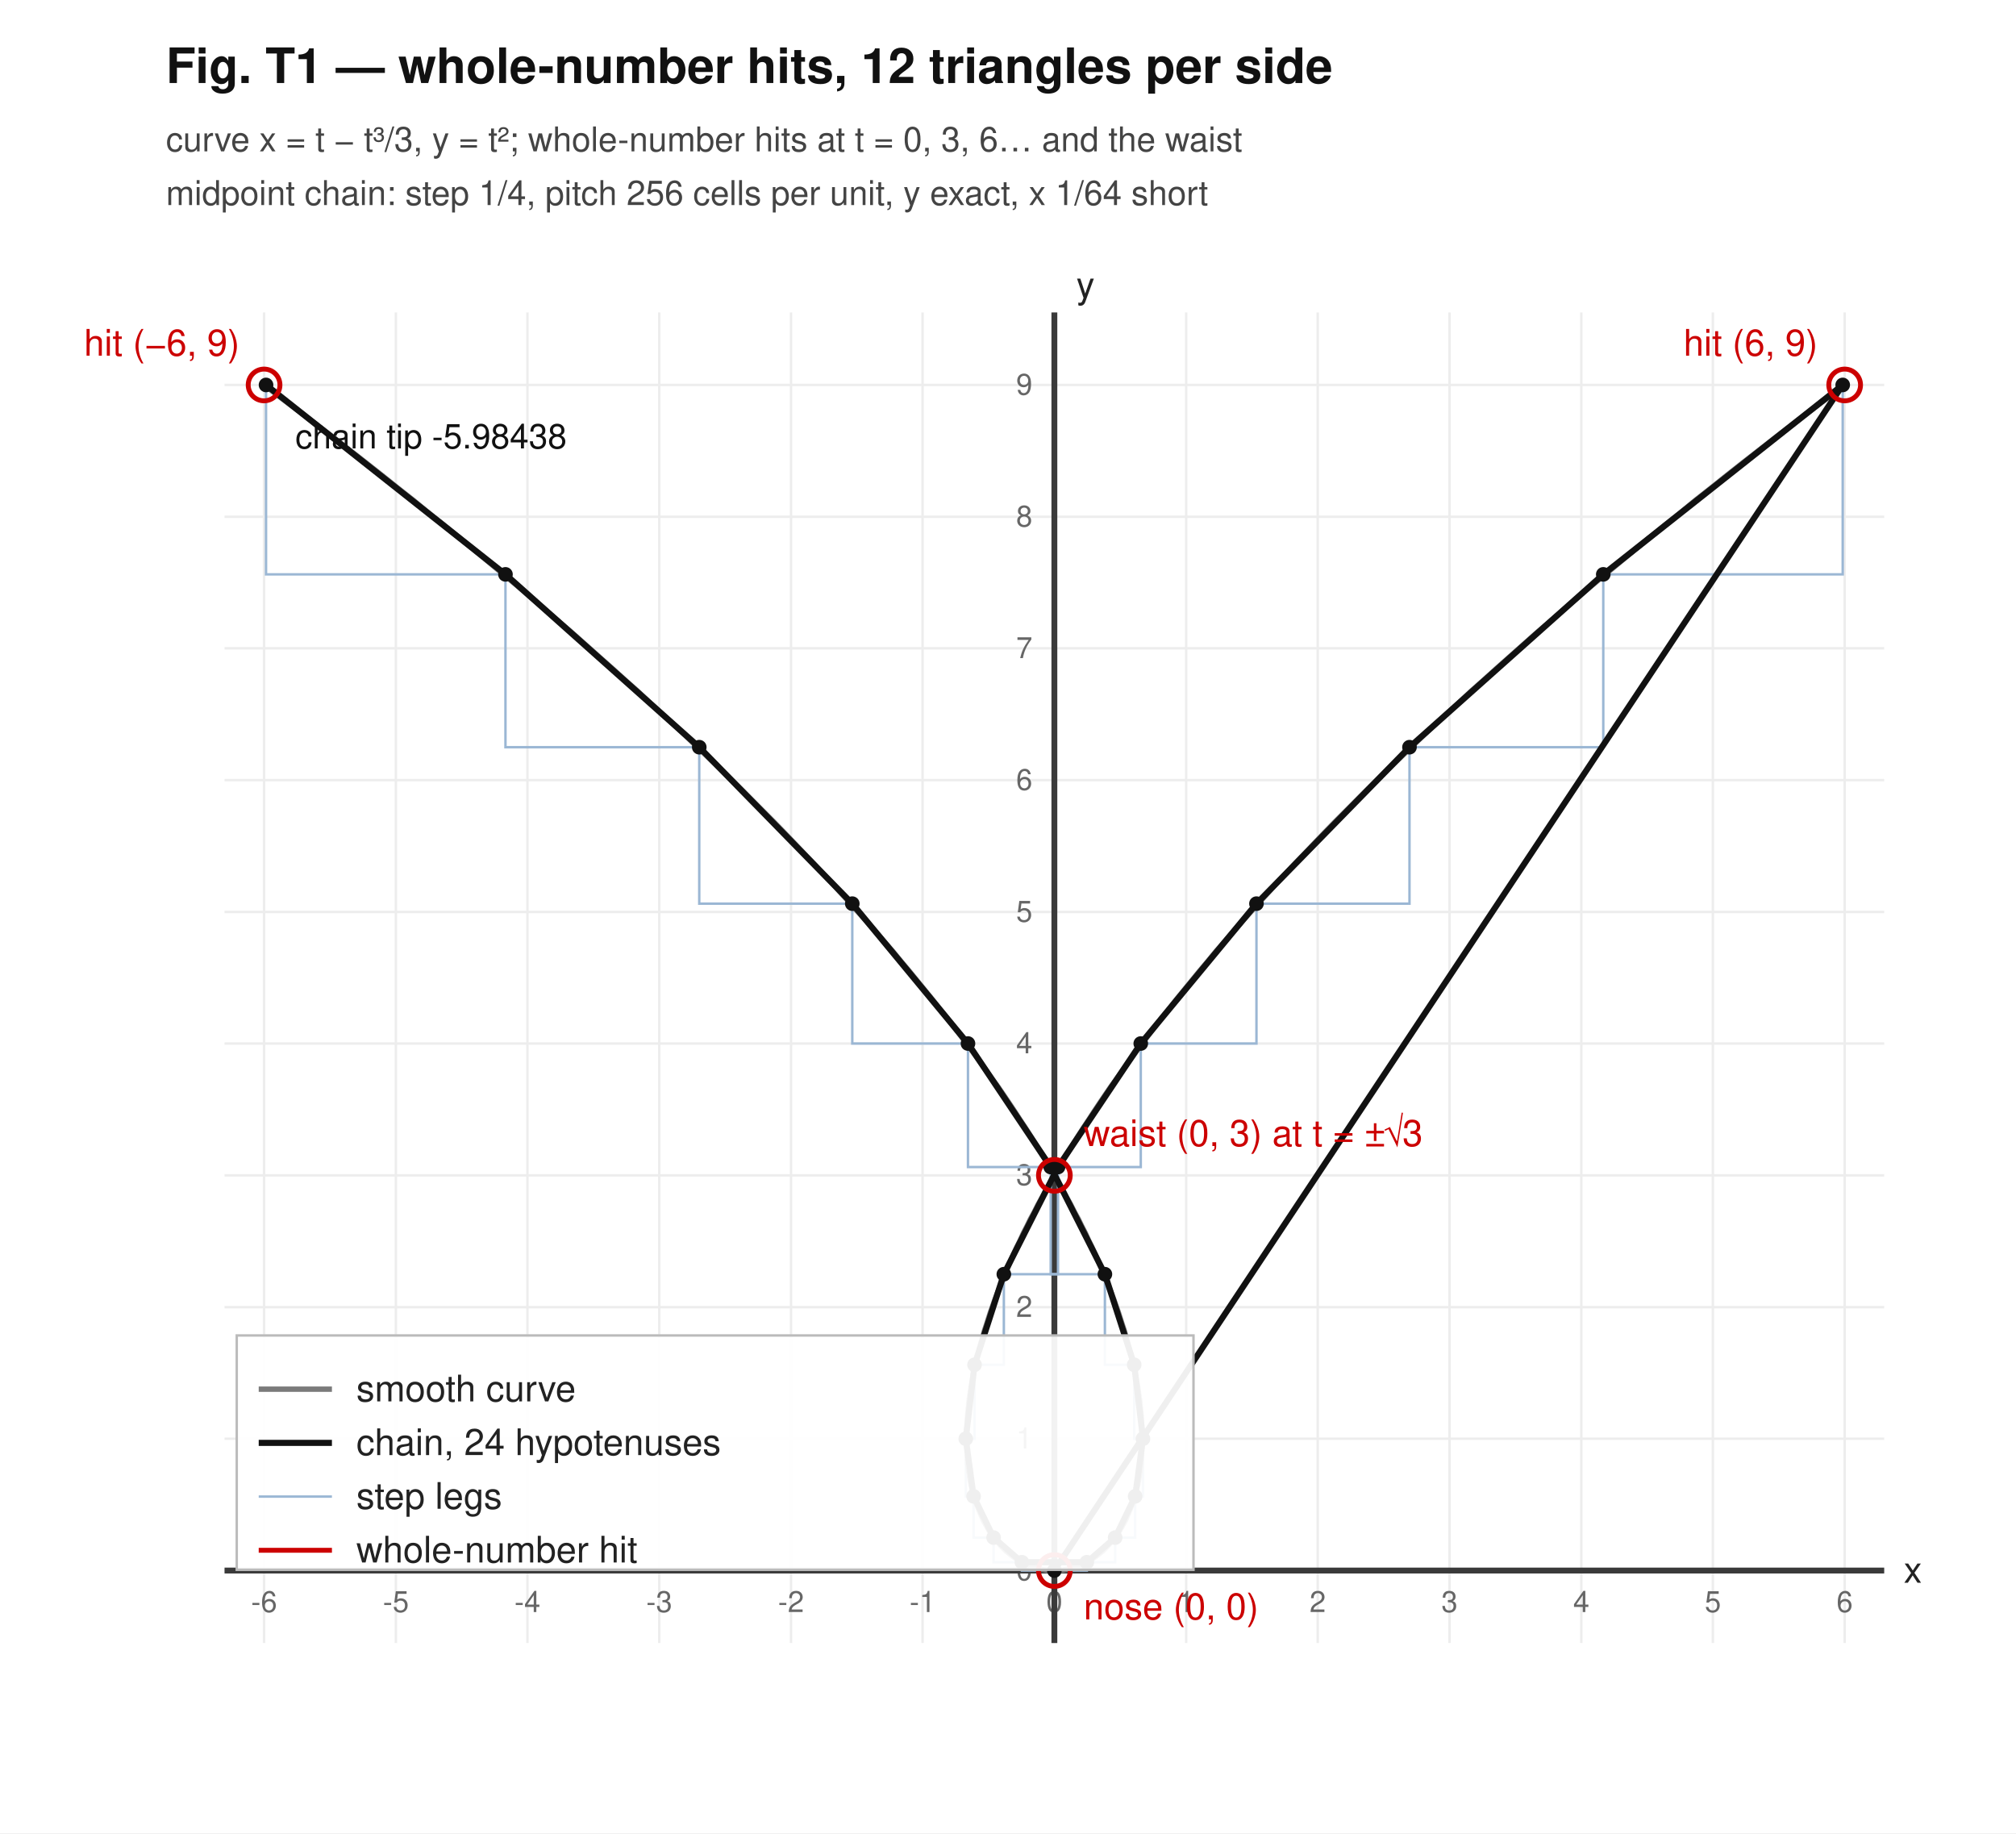
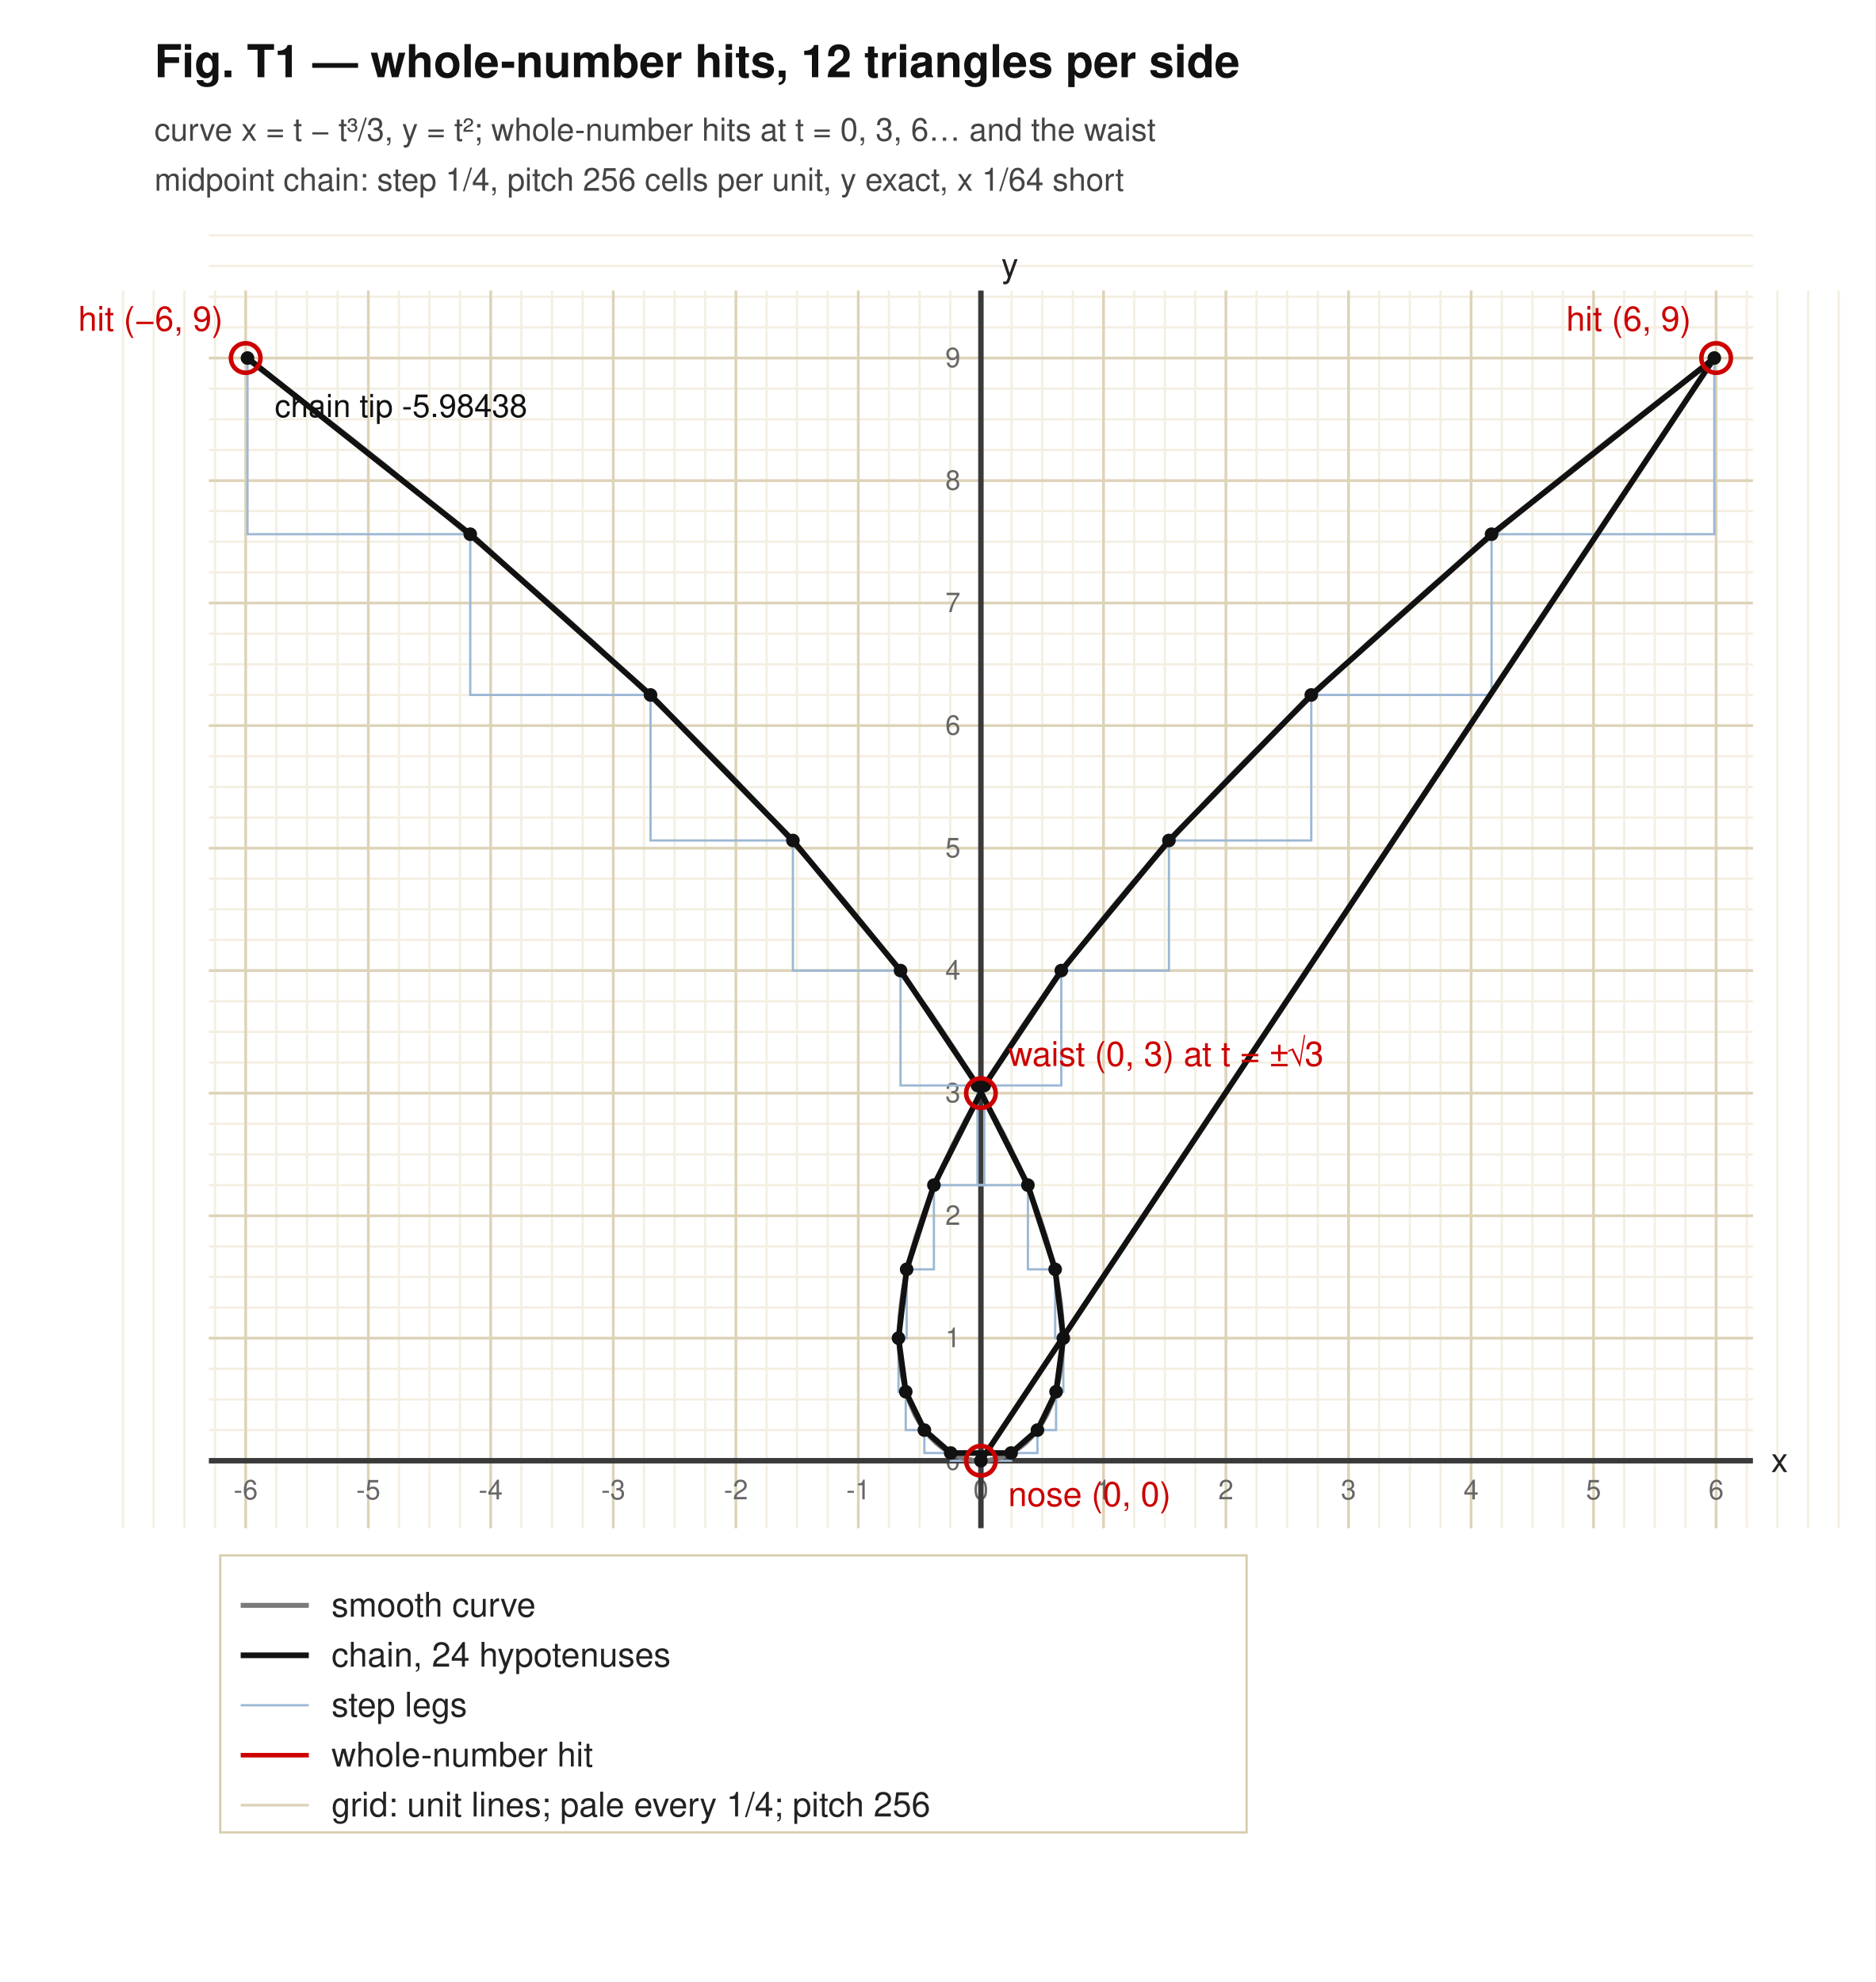
- <svg xmlns="http://www.w3.org/2000/svg" width="826" height="751" viewBox="0 0 826 751" font-family="Helvetica, Arial, sans-serif">
-   <rect width="826" height="751" fill="#fff" />
-   <line x1="108.2" y1="673.1" x2="108.2" y2="128.0" stroke="#ededed" stroke-width="1" />
+ <svg xmlns="http://www.w3.org/2000/svg" width="826" height="873" viewBox="0 0 826 873" font-family="Helvetica, Arial, sans-serif">
+   <rect width="826" height="873" fill="#fff" />
+   <line x1="54.2" y1="673.1" x2="54.2" y2="128.0" stroke="#f4efe2" stroke-width="1" />
+   <line x1="67.7" y1="673.1" x2="67.7" y2="128.0" stroke="#f4efe2" stroke-width="1" />
+   <line x1="81.2" y1="673.1" x2="81.2" y2="128.0" stroke="#f4efe2" stroke-width="1" />
+   <line x1="94.7" y1="673.1" x2="94.7" y2="128.0" stroke="#f4efe2" stroke-width="1" />
+   <line x1="108.2" y1="673.1" x2="108.2" y2="128.0" stroke="#f4efe2" stroke-width="1" />
+   <line x1="121.7" y1="673.1" x2="121.7" y2="128.0" stroke="#f4efe2" stroke-width="1" />
+   <line x1="135.2" y1="673.1" x2="135.2" y2="128.0" stroke="#f4efe2" stroke-width="1" />
+   <line x1="148.7" y1="673.1" x2="148.7" y2="128.0" stroke="#f4efe2" stroke-width="1" />
+   <line x1="162.2" y1="673.1" x2="162.2" y2="128.0" stroke="#f4efe2" stroke-width="1" />
+   <line x1="175.7" y1="673.1" x2="175.7" y2="128.0" stroke="#f4efe2" stroke-width="1" />
+   <line x1="189.1" y1="673.1" x2="189.1" y2="128.0" stroke="#f4efe2" stroke-width="1" />
+   <line x1="202.6" y1="673.1" x2="202.6" y2="128.0" stroke="#f4efe2" stroke-width="1" />
+   <line x1="216.1" y1="673.1" x2="216.1" y2="128.0" stroke="#f4efe2" stroke-width="1" />
+   <line x1="229.6" y1="673.1" x2="229.6" y2="128.0" stroke="#f4efe2" stroke-width="1" />
+   <line x1="243.1" y1="673.1" x2="243.1" y2="128.0" stroke="#f4efe2" stroke-width="1" />
+   <line x1="256.6" y1="673.1" x2="256.6" y2="128.0" stroke="#f4efe2" stroke-width="1" />
+   <line x1="270.1" y1="673.1" x2="270.1" y2="128.0" stroke="#f4efe2" stroke-width="1" />
+   <line x1="283.6" y1="673.1" x2="283.6" y2="128.0" stroke="#f4efe2" stroke-width="1" />
+   <line x1="297.1" y1="673.1" x2="297.1" y2="128.0" stroke="#f4efe2" stroke-width="1" />
+   <line x1="310.6" y1="673.1" x2="310.6" y2="128.0" stroke="#f4efe2" stroke-width="1" />
+   <line x1="324.1" y1="673.1" x2="324.1" y2="128.0" stroke="#f4efe2" stroke-width="1" />
+   <line x1="337.6" y1="673.1" x2="337.6" y2="128.0" stroke="#f4efe2" stroke-width="1" />
+   <line x1="351.0" y1="673.1" x2="351.0" y2="128.0" stroke="#f4efe2" stroke-width="1" />
+   <line x1="364.5" y1="673.1" x2="364.5" y2="128.0" stroke="#f4efe2" stroke-width="1" />
+   <line x1="378.0" y1="673.1" x2="378.0" y2="128.0" stroke="#f4efe2" stroke-width="1" />
+   <line x1="391.5" y1="673.1" x2="391.5" y2="128.0" stroke="#f4efe2" stroke-width="1" />
+   <line x1="405.0" y1="673.1" x2="405.0" y2="128.0" stroke="#f4efe2" stroke-width="1" />
+   <line x1="418.5" y1="673.1" x2="418.5" y2="128.0" stroke="#f4efe2" stroke-width="1" />
+   <line x1="432.0" y1="673.1" x2="432.0" y2="128.0" stroke="#f4efe2" stroke-width="1" />
+   <line x1="445.5" y1="673.1" x2="445.5" y2="128.0" stroke="#f4efe2" stroke-width="1" />
+   <line x1="459.0" y1="673.1" x2="459.0" y2="128.0" stroke="#f4efe2" stroke-width="1" />
+   <line x1="472.5" y1="673.1" x2="472.5" y2="128.0" stroke="#f4efe2" stroke-width="1" />
+   <line x1="486.0" y1="673.1" x2="486.0" y2="128.0" stroke="#f4efe2" stroke-width="1" />
+   <line x1="499.5" y1="673.1" x2="499.5" y2="128.0" stroke="#f4efe2" stroke-width="1" />
+   <line x1="513.0" y1="673.1" x2="513.0" y2="128.0" stroke="#f4efe2" stroke-width="1" />
+   <line x1="526.4" y1="673.1" x2="526.4" y2="128.0" stroke="#f4efe2" stroke-width="1" />
+   <line x1="539.9" y1="673.1" x2="539.9" y2="128.0" stroke="#f4efe2" stroke-width="1" />
+   <line x1="553.4" y1="673.1" x2="553.4" y2="128.0" stroke="#f4efe2" stroke-width="1" />
+   <line x1="566.9" y1="673.1" x2="566.9" y2="128.0" stroke="#f4efe2" stroke-width="1" />
+   <line x1="580.4" y1="673.1" x2="580.4" y2="128.0" stroke="#f4efe2" stroke-width="1" />
+   <line x1="593.9" y1="673.1" x2="593.9" y2="128.0" stroke="#f4efe2" stroke-width="1" />
+   <line x1="607.4" y1="673.1" x2="607.4" y2="128.0" stroke="#f4efe2" stroke-width="1" />
+   <line x1="620.9" y1="673.1" x2="620.9" y2="128.0" stroke="#f4efe2" stroke-width="1" />
+   <line x1="634.4" y1="673.1" x2="634.4" y2="128.0" stroke="#f4efe2" stroke-width="1" />
+   <line x1="647.9" y1="673.1" x2="647.9" y2="128.0" stroke="#f4efe2" stroke-width="1" />
+   <line x1="661.4" y1="673.1" x2="661.4" y2="128.0" stroke="#f4efe2" stroke-width="1" />
+   <line x1="674.9" y1="673.1" x2="674.9" y2="128.0" stroke="#f4efe2" stroke-width="1" />
+   <line x1="688.3" y1="673.1" x2="688.3" y2="128.0" stroke="#f4efe2" stroke-width="1" />
+   <line x1="701.8" y1="673.1" x2="701.8" y2="128.0" stroke="#f4efe2" stroke-width="1" />
+   <line x1="715.3" y1="673.1" x2="715.3" y2="128.0" stroke="#f4efe2" stroke-width="1" />
+   <line x1="728.8" y1="673.1" x2="728.8" y2="128.0" stroke="#f4efe2" stroke-width="1" />
+   <line x1="742.3" y1="673.1" x2="742.3" y2="128.0" stroke="#f4efe2" stroke-width="1" />
+   <line x1="755.8" y1="673.1" x2="755.8" y2="128.0" stroke="#f4efe2" stroke-width="1" />
+   <line x1="769.3" y1="673.1" x2="769.3" y2="128.0" stroke="#f4efe2" stroke-width="1" />
+   <line x1="782.8" y1="673.1" x2="782.8" y2="128.0" stroke="#f4efe2" stroke-width="1" />
+   <line x1="796.3" y1="673.1" x2="796.3" y2="128.0" stroke="#f4efe2" stroke-width="1" />
+   <line x1="809.8" y1="673.1" x2="809.8" y2="128.0" stroke="#f4efe2" stroke-width="1" />
+   <line x1="92.0" y1="643.4" x2="772.0" y2="643.4" stroke="#f4efe2" stroke-width="1" />
+   <line x1="92.0" y1="629.9" x2="772.0" y2="629.9" stroke="#f4efe2" stroke-width="1" />
+   <line x1="92.0" y1="616.4" x2="772.0" y2="616.4" stroke="#f4efe2" stroke-width="1" />
+   <line x1="92.0" y1="602.9" x2="772.0" y2="602.9" stroke="#f4efe2" stroke-width="1" />
+   <line x1="92.0" y1="589.4" x2="772.0" y2="589.4" stroke="#f4efe2" stroke-width="1" />
+   <line x1="92.0" y1="575.9" x2="772.0" y2="575.9" stroke="#f4efe2" stroke-width="1" />
+   <line x1="92.0" y1="562.4" x2="772.0" y2="562.4" stroke="#f4efe2" stroke-width="1" />
+   <line x1="92.0" y1="549.0" x2="772.0" y2="549.0" stroke="#f4efe2" stroke-width="1" />
+   <line x1="92.0" y1="535.5" x2="772.0" y2="535.5" stroke="#f4efe2" stroke-width="1" />
+   <line x1="92.0" y1="522.0" x2="772.0" y2="522.0" stroke="#f4efe2" stroke-width="1" />
+   <line x1="92.0" y1="508.5" x2="772.0" y2="508.5" stroke="#f4efe2" stroke-width="1" />
+   <line x1="92.0" y1="495.0" x2="772.0" y2="495.0" stroke="#f4efe2" stroke-width="1" />
+   <line x1="92.0" y1="481.5" x2="772.0" y2="481.5" stroke="#f4efe2" stroke-width="1" />
+   <line x1="92.0" y1="468.0" x2="772.0" y2="468.0" stroke="#f4efe2" stroke-width="1" />
+   <line x1="92.0" y1="454.5" x2="772.0" y2="454.5" stroke="#f4efe2" stroke-width="1" />
+   <line x1="92.0" y1="441.0" x2="772.0" y2="441.0" stroke="#f4efe2" stroke-width="1" />
+   <line x1="92.0" y1="427.5" x2="772.0" y2="427.5" stroke="#f4efe2" stroke-width="1" />
+   <line x1="92.0" y1="414.0" x2="772.0" y2="414.0" stroke="#f4efe2" stroke-width="1" />
+   <line x1="92.0" y1="400.5" x2="772.0" y2="400.5" stroke="#f4efe2" stroke-width="1" />
+   <line x1="92.0" y1="387.0" x2="772.0" y2="387.0" stroke="#f4efe2" stroke-width="1" />
+   <line x1="92.0" y1="373.6" x2="772.0" y2="373.6" stroke="#f4efe2" stroke-width="1" />
+   <line x1="92.0" y1="360.1" x2="772.0" y2="360.1" stroke="#f4efe2" stroke-width="1" />
+   <line x1="92.0" y1="346.6" x2="772.0" y2="346.6" stroke="#f4efe2" stroke-width="1" />
+   <line x1="92.0" y1="333.1" x2="772.0" y2="333.1" stroke="#f4efe2" stroke-width="1" />
+   <line x1="92.0" y1="319.6" x2="772.0" y2="319.6" stroke="#f4efe2" stroke-width="1" />
+   <line x1="92.0" y1="306.1" x2="772.0" y2="306.1" stroke="#f4efe2" stroke-width="1" />
+   <line x1="92.0" y1="292.6" x2="772.0" y2="292.6" stroke="#f4efe2" stroke-width="1" />
+   <line x1="92.0" y1="279.1" x2="772.0" y2="279.1" stroke="#f4efe2" stroke-width="1" />
+   <line x1="92.0" y1="265.6" x2="772.0" y2="265.6" stroke="#f4efe2" stroke-width="1" />
+   <line x1="92.0" y1="252.1" x2="772.0" y2="252.1" stroke="#f4efe2" stroke-width="1" />
+   <line x1="92.0" y1="238.6" x2="772.0" y2="238.6" stroke="#f4efe2" stroke-width="1" />
+   <line x1="92.0" y1="225.1" x2="772.0" y2="225.1" stroke="#f4efe2" stroke-width="1" />
+   <line x1="92.0" y1="211.7" x2="772.0" y2="211.7" stroke="#f4efe2" stroke-width="1" />
+   <line x1="92.0" y1="198.2" x2="772.0" y2="198.2" stroke="#f4efe2" stroke-width="1" />
+   <line x1="92.0" y1="184.7" x2="772.0" y2="184.7" stroke="#f4efe2" stroke-width="1" />
+   <line x1="92.0" y1="171.2" x2="772.0" y2="171.2" stroke="#f4efe2" stroke-width="1" />
+   <line x1="92.0" y1="157.7" x2="772.0" y2="157.7" stroke="#f4efe2" stroke-width="1" />
+   <line x1="92.0" y1="144.2" x2="772.0" y2="144.2" stroke="#f4efe2" stroke-width="1" />
+   <line x1="92.0" y1="130.7" x2="772.0" y2="130.7" stroke="#f4efe2" stroke-width="1" />
+   <line x1="92.0" y1="117.2" x2="772.0" y2="117.2" stroke="#f4efe2" stroke-width="1" />
+   <line x1="92.0" y1="103.7" x2="772.0" y2="103.7" stroke="#f4efe2" stroke-width="1" />
+   <line x1="108.2" y1="673.1" x2="108.2" y2="128.0" stroke="#ddd3b8" stroke-width="1.2" />
  <text x="108.2" y="660.4" font-size="12" text-anchor="middle" fill="#666">-6</text>
-   <line x1="162.2" y1="673.1" x2="162.2" y2="128.0" stroke="#ededed" stroke-width="1" />
+   <line x1="162.2" y1="673.1" x2="162.2" y2="128.0" stroke="#ddd3b8" stroke-width="1.2" />
  <text x="162.2" y="660.4" font-size="12" text-anchor="middle" fill="#666">-5</text>
-   <line x1="216.1" y1="673.1" x2="216.1" y2="128.0" stroke="#ededed" stroke-width="1" />
+   <line x1="216.1" y1="673.1" x2="216.1" y2="128.0" stroke="#ddd3b8" stroke-width="1.2" />
  <text x="216.1" y="660.4" font-size="12" text-anchor="middle" fill="#666">-4</text>
-   <line x1="270.1" y1="673.1" x2="270.1" y2="128.0" stroke="#ededed" stroke-width="1" />
+   <line x1="270.1" y1="673.1" x2="270.1" y2="128.0" stroke="#ddd3b8" stroke-width="1.2" />
  <text x="270.1" y="660.4" font-size="12" text-anchor="middle" fill="#666">-3</text>
-   <line x1="324.1" y1="673.1" x2="324.1" y2="128.0" stroke="#ededed" stroke-width="1" />
+   <line x1="324.1" y1="673.1" x2="324.1" y2="128.0" stroke="#ddd3b8" stroke-width="1.2" />
  <text x="324.1" y="660.4" font-size="12" text-anchor="middle" fill="#666">-2</text>
-   <line x1="378.0" y1="673.1" x2="378.0" y2="128.0" stroke="#ededed" stroke-width="1" />
+   <line x1="378.0" y1="673.1" x2="378.0" y2="128.0" stroke="#ddd3b8" stroke-width="1.2" />
  <text x="378.0" y="660.4" font-size="12" text-anchor="middle" fill="#666">-1</text>
-   <line x1="432.0" y1="673.1" x2="432.0" y2="128.0" stroke="#ededed" stroke-width="1" />
+   <line x1="432.0" y1="673.1" x2="432.0" y2="128.0" stroke="#ddd3b8" stroke-width="1.2" />
  <text x="432.0" y="660.4" font-size="12" text-anchor="middle" fill="#666">0</text>
-   <line x1="486.0" y1="673.1" x2="486.0" y2="128.0" stroke="#ededed" stroke-width="1" />
+   <line x1="486.0" y1="673.1" x2="486.0" y2="128.0" stroke="#ddd3b8" stroke-width="1.2" />
  <text x="486.0" y="660.4" font-size="12" text-anchor="middle" fill="#666">1</text>
-   <line x1="539.9" y1="673.1" x2="539.9" y2="128.0" stroke="#ededed" stroke-width="1" />
+   <line x1="539.9" y1="673.1" x2="539.9" y2="128.0" stroke="#ddd3b8" stroke-width="1.2" />
  <text x="539.9" y="660.4" font-size="12" text-anchor="middle" fill="#666">2</text>
-   <line x1="593.9" y1="673.1" x2="593.9" y2="128.0" stroke="#ededed" stroke-width="1" />
+   <line x1="593.9" y1="673.1" x2="593.9" y2="128.0" stroke="#ddd3b8" stroke-width="1.2" />
  <text x="593.9" y="660.4" font-size="12" text-anchor="middle" fill="#666">3</text>
-   <line x1="647.9" y1="673.1" x2="647.9" y2="128.0" stroke="#ededed" stroke-width="1" />
+   <line x1="647.9" y1="673.1" x2="647.9" y2="128.0" stroke="#ddd3b8" stroke-width="1.2" />
  <text x="647.9" y="660.4" font-size="12" text-anchor="middle" fill="#666">4</text>
-   <line x1="701.8" y1="673.1" x2="701.8" y2="128.0" stroke="#ededed" stroke-width="1" />
+   <line x1="701.8" y1="673.1" x2="701.8" y2="128.0" stroke="#ddd3b8" stroke-width="1.2" />
  <text x="701.8" y="660.4" font-size="12" text-anchor="middle" fill="#666">5</text>
-   <line x1="755.8" y1="673.1" x2="755.8" y2="128.0" stroke="#ededed" stroke-width="1" />
+   <line x1="755.8" y1="673.1" x2="755.8" y2="128.0" stroke="#ddd3b8" stroke-width="1.2" />
  <text x="755.8" y="660.4" font-size="12" text-anchor="middle" fill="#666">6</text>
-   <line x1="92.0" y1="643.4" x2="772.0" y2="643.4" stroke="#ededed" stroke-width="1" />
+   <line x1="92.0" y1="643.4" x2="772.0" y2="643.4" stroke="#ddd3b8" stroke-width="1.2" />
  <text x="423.0" y="647.4" font-size="12" text-anchor="end" fill="#666">0</text>
-   <line x1="92.0" y1="589.4" x2="772.0" y2="589.4" stroke="#ededed" stroke-width="1" />
+   <line x1="92.0" y1="589.4" x2="772.0" y2="589.4" stroke="#ddd3b8" stroke-width="1.2" />
  <text x="423.0" y="593.4" font-size="12" text-anchor="end" fill="#666">1</text>
-   <line x1="92.0" y1="535.5" x2="772.0" y2="535.5" stroke="#ededed" stroke-width="1" />
+   <line x1="92.0" y1="535.5" x2="772.0" y2="535.5" stroke="#ddd3b8" stroke-width="1.2" />
  <text x="423.0" y="539.5" font-size="12" text-anchor="end" fill="#666">2</text>
-   <line x1="92.0" y1="481.5" x2="772.0" y2="481.5" stroke="#ededed" stroke-width="1" />
+   <line x1="92.0" y1="481.5" x2="772.0" y2="481.5" stroke="#ddd3b8" stroke-width="1.2" />
  <text x="423.0" y="485.5" font-size="12" text-anchor="end" fill="#666">3</text>
-   <line x1="92.0" y1="427.5" x2="772.0" y2="427.5" stroke="#ededed" stroke-width="1" />
+   <line x1="92.0" y1="427.5" x2="772.0" y2="427.5" stroke="#ddd3b8" stroke-width="1.2" />
  <text x="423.0" y="431.5" font-size="12" text-anchor="end" fill="#666">4</text>
-   <line x1="92.0" y1="373.6" x2="772.0" y2="373.6" stroke="#ededed" stroke-width="1" />
+   <line x1="92.0" y1="373.6" x2="772.0" y2="373.6" stroke="#ddd3b8" stroke-width="1.2" />
  <text x="423.0" y="377.6" font-size="12" text-anchor="end" fill="#666">5</text>
-   <line x1="92.0" y1="319.6" x2="772.0" y2="319.6" stroke="#ededed" stroke-width="1" />
+   <line x1="92.0" y1="319.6" x2="772.0" y2="319.6" stroke="#ddd3b8" stroke-width="1.2" />
  <text x="423.0" y="323.6" font-size="12" text-anchor="end" fill="#666">6</text>
-   <line x1="92.0" y1="265.6" x2="772.0" y2="265.6" stroke="#ededed" stroke-width="1" />
+   <line x1="92.0" y1="265.6" x2="772.0" y2="265.6" stroke="#ddd3b8" stroke-width="1.2" />
  <text x="423.0" y="269.6" font-size="12" text-anchor="end" fill="#666">7</text>
-   <line x1="92.0" y1="211.7" x2="772.0" y2="211.7" stroke="#ededed" stroke-width="1" />
+   <line x1="92.0" y1="211.7" x2="772.0" y2="211.7" stroke="#ddd3b8" stroke-width="1.2" />
  <text x="423.0" y="215.7" font-size="12" text-anchor="end" fill="#666">8</text>
-   <line x1="92.0" y1="157.7" x2="772.0" y2="157.7" stroke="#ededed" stroke-width="1" />
+   <line x1="92.0" y1="157.7" x2="772.0" y2="157.7" stroke="#ddd3b8" stroke-width="1.2" />
  <text x="423.0" y="161.7" font-size="12" text-anchor="end" fill="#666">9</text>
  <line x1="92.0" y1="643.4" x2="772.0" y2="643.4" stroke="#3a3a3a" stroke-width="2.4" />
  <line x1="432.0" y1="673.1" x2="432.0" y2="128.0" stroke="#3a3a3a" stroke-width="2.4" />
  <text x="780.0" y="648.4" font-size="15" fill="#222">x</text>
  <text x="441.0" y="122.0" font-size="15" fill="#222">y</text>
  <polyline points="656.9,235.3 755.0,235.3 755.0,157.7" fill="none" stroke="#9bb7d4" stroke-width="1" />
  <polyline points="577.5,306.1 656.9,306.1 656.9,235.3" fill="none" stroke="#9bb7d4" stroke-width="1" />
  <polyline points="514.8,370.2 577.5,370.2 577.5,306.1" fill="none" stroke="#9bb7d4" stroke-width="1" />
  <polyline points="467.4,427.5 514.8,427.5 514.8,370.2" fill="none" stroke="#9bb7d4" stroke-width="1" />
  <polyline points="433.5,478.1 467.4,478.1 467.4,427.5" fill="none" stroke="#9bb7d4" stroke-width="1" />
  <polyline points="411.3,522.0 433.5,522.0 433.5,478.1" fill="none" stroke="#9bb7d4" stroke-width="1" />
  <polyline points="399.3,559.1 411.3,559.1 411.3,522.0" fill="none" stroke="#9bb7d4" stroke-width="1" />
  <polyline points="395.7,589.4 399.3,589.4 399.3,559.1" fill="none" stroke="#9bb7d4" stroke-width="1" />
  <polyline points="398.9,613.0 395.7,613.0 395.7,589.4" fill="none" stroke="#9bb7d4" stroke-width="1" />
  <polyline points="407.1,629.9 398.9,629.9 398.9,613.0" fill="none" stroke="#9bb7d4" stroke-width="1" />
  <polyline points="418.7,640.0 407.1,640.0 407.1,629.9" fill="none" stroke="#9bb7d4" stroke-width="1" />
  <polyline points="432.0,643.4 418.7,643.4 418.7,640.0" fill="none" stroke="#9bb7d4" stroke-width="1" />
  <polyline points="432.0,643.4 445.3,643.4 445.3,640.0" fill="none" stroke="#9bb7d4" stroke-width="1" />
  <polyline points="445.3,640.0 456.9,640.0 456.9,629.9" fill="none" stroke="#9bb7d4" stroke-width="1" />
  <polyline points="456.9,629.9 465.1,629.9 465.1,613.0" fill="none" stroke="#9bb7d4" stroke-width="1" />
  <polyline points="465.1,613.0 468.3,613.0 468.3,589.4" fill="none" stroke="#9bb7d4" stroke-width="1" />
  <polyline points="468.3,589.4 464.7,589.4 464.7,559.1" fill="none" stroke="#9bb7d4" stroke-width="1" />
  <polyline points="464.7,559.1 452.7,559.1 452.7,522.0" fill="none" stroke="#9bb7d4" stroke-width="1" />
  <polyline points="452.7,522.0 430.5,522.0 430.5,478.1" fill="none" stroke="#9bb7d4" stroke-width="1" />
  <polyline points="430.5,478.1 396.6,478.1 396.6,427.5" fill="none" stroke="#9bb7d4" stroke-width="1" />
  <polyline points="396.6,427.5 349.2,427.5 349.2,370.2" fill="none" stroke="#9bb7d4" stroke-width="1" />
  <polyline points="349.2,370.2 286.5,370.2 286.5,306.1" fill="none" stroke="#9bb7d4" stroke-width="1" />
  <polyline points="286.5,306.1 207.1,306.1 207.1,235.3" fill="none" stroke="#9bb7d4" stroke-width="1" />
  <polyline points="207.1,235.3 109.0,235.3 109.0,157.7" fill="none" stroke="#9bb7d4" stroke-width="1" />
  <polyline points="755.8,157.7 748.7,163.1 741.6,168.4 734.6,173.7 727.7,179.0 720.9,184.3 714.2,189.5 707.6,194.7 701.1,199.9 694.6,205.0 688.3,210.2 682.0,215.2 675.8,220.3 669.7,225.3 663.7,230.3 657.7,235.3 651.8,240.2 646.1,245.1 640.4,250.0 634.8,254.8 629.2,259.6 623.8,264.4 618.4,269.2 613.1,273.9 607.9,278.6 602.7,283.2 597.7,287.9 592.7,292.5 587.8,297.0 582.9,301.6 578.2,306.1 573.5,310.6 568.9,315.0 564.3,319.5 559.9,323.8 555.5,328.2 551.2,332.5 546.9,336.8 542.7,341.1 538.6,345.4 534.6,349.6 530.6,353.8 526.8,357.9 522.9,362.0 519.2,366.1 515.5,370.2 511.9,374.2 508.3,378.2 504.8,382.2 501.4,386.1 498.0,390.0 494.8,393.9 491.5,397.8 488.4,401.6 485.3,405.4 482.2,409.2 479.3,412.9 476.3,416.6 473.5,420.3 470.7,423.9 468.0,427.5 465.3,431.1 462.7,434.7 460.2,438.2 457.7,441.7 455.2,445.1 452.8,448.6 450.5,452.0 448.3,455.3 446.1,458.7 443.9,462.0 441.8,465.3 439.8,468.5 437.8,471.8 435.8,475.0 434.0,478.1 432.1,481.3 430.4,484.4 428.6,487.4 427.0,490.5 425.3,493.5 423.8,496.5 422.2,499.4 420.8,502.3 419.3,505.2 418.0,508.1 416.6,510.9 415.3,513.7 414.1,516.5 412.9,519.3 411.8,522.0 410.7,524.7 409.6,527.3 408.6,529.9 407.6,532.5 406.7,535.1 405.8,537.6 405.0,540.1 404.2,542.6 403.4,545.0 402.7,547.5 402.0,549.8 401.4,552.2 400.8,554.5 400.2,556.8 399.7,559.1 399.2,561.3 398.7,563.5 398.3,565.7 397.9,567.8 397.6,569.9 397.3,572.0 397.0,574.1 396.8,576.1 396.6,578.1 396.4,580.1 396.3,582.0 396.2,583.9 396.1,585.8 396.0,587.6 396.0,589.4 396.0,591.2 396.1,593.0 396.2,594.7 396.3,596.4 396.4,598.0 396.5,599.7 396.7,601.3 396.9,602.9 397.2,604.4 397.4,605.9 397.7,607.4 398.0,608.9 398.4,610.3 398.7,611.7 399.1,613.0 399.5,614.4 399.9,615.7 400.4,617.0 400.9,618.2 401.4,619.4 401.9,620.6 402.4,621.7 402.9,622.9 403.5,624.0 404.1,625.0 404.7,626.1 405.3,627.1 405.9,628.0 406.6,629.0 407.3,629.9 407.9,630.8 408.6,631.6 409.4,632.5 410.1,633.3 410.8,634.0 411.6,634.8 412.3,635.5 413.1,636.1 413.9,636.8 414.7,637.4 415.5,638.0 416.3,638.5 417.1,639.1 417.9,639.6 418.8,640.0 419.6,640.5 420.5,640.9 421.4,641.2 422.2,641.6 423.1,641.9 424.0,642.2 424.8,642.4 425.7,642.7 426.6,642.9 427.5,643.0 428.4,643.2 429.3,643.3 430.2,643.3 431.1,643.4 432.0,643.4 432.9,643.4 433.8,643.3 434.7,643.3 435.6,643.2 436.5,643.0 437.4,642.9 438.3,642.7 439.2,642.4 440.0,642.2 440.9,641.9 441.8,641.6 442.6,641.2 443.5,640.9 444.4,640.5 445.2,640.0 446.1,639.6 446.9,639.1 447.7,638.5 448.5,638.0 449.3,637.4 450.1,636.8 450.9,636.1 451.7,635.5 452.4,634.8 453.2,634.0 453.9,633.3 454.6,632.5 455.4,631.6 456.1,630.8 456.7,629.9 457.4,629.0 458.1,628.0 458.7,627.1 459.3,626.1 459.9,625.0 460.5,624.0 461.1,622.9 461.6,621.7 462.1,620.6 462.6,619.4 463.1,618.2 463.6,617.0 464.1,615.7 464.5,614.4 464.9,613.0 465.3,611.7 465.6,610.3 466.0,608.9 466.3,607.4 466.6,605.9 466.8,604.4 467.1,602.9 467.3,601.3 467.5,599.7 467.6,598.0 467.7,596.4 467.8,594.7 467.9,593.0 468.0,591.2 468.0,589.4 468.0,587.6 467.9,585.8 467.8,583.9 467.7,582.0 467.6,580.1 467.4,578.1 467.2,576.1 467.0,574.1 466.7,572.0 466.4,569.9 466.1,567.8 465.7,565.7 465.3,563.5 464.8,561.3 464.3,559.1 463.8,556.8 463.2,554.5 462.6,552.2 462.0,549.8 461.3,547.5 460.6,545.0 459.8,542.6 459.0,540.1 458.2,537.6 457.3,535.1 456.4,532.5 455.4,529.9 454.4,527.3 453.3,524.7 452.2,522.0 451.1,519.3 449.9,516.5 448.7,513.7 447.4,510.9 446.0,508.1 444.7,505.2 443.2,502.3 441.8,499.4 440.2,496.5 438.7,493.5 437.0,490.5 435.4,487.4 433.6,484.4 431.9,481.3 430.0,478.1 428.2,475.0 426.2,471.8 424.2,468.5 422.2,465.3 420.1,462.0 417.9,458.7 415.7,455.3 413.5,452.0 411.2,448.6 408.8,445.1 406.3,441.7 403.8,438.2 401.3,434.7 398.7,431.1 396.0,427.5 393.3,423.9 390.5,420.3 387.7,416.6 384.7,412.9 381.8,409.2 378.7,405.4 375.6,401.6 372.5,397.8 369.2,393.9 366.0,390.0 362.6,386.1 359.2,382.2 355.7,378.2 352.1,374.2 348.5,370.2 344.8,366.1 341.1,362.0 337.2,357.9 333.4,353.8 329.4,349.6 325.4,345.4 321.3,341.1 317.1,336.8 312.8,332.5 308.5,328.2 304.1,323.8 299.7,319.5 295.1,315.0 290.5,310.6 285.8,306.1 281.1,301.6 276.2,297.0 271.3,292.5 266.3,287.9 261.3,283.2 256.1,278.6 250.9,273.9 245.6,269.2 240.2,264.4 234.8,259.6 229.2,254.8 223.6,250.0 217.9,245.1 212.2,240.2 206.3,235.3 200.3,230.3 194.3,225.3 188.2,220.3 182.0,215.2 175.7,210.2 169.4,205.0 162.9,199.9 156.4,194.7 149.8,189.5 143.1,184.3 136.3,179.0 129.4,173.7 122.4,168.4 115.3,163.1 108.2,157.7" fill="none" stroke="#7a7a7a" stroke-width="2.2" />
  <polyline points="432.0,643.4 755.0,157.7 656.9,235.3 577.5,306.1 514.8,370.2 467.4,427.5 433.5,478.1 411.3,522.0 399.3,559.1 395.7,589.4 398.9,613.0 407.1,629.9 418.7,640.0 445.3,640.0 456.9,629.9 465.1,613.0 468.3,589.4 464.7,559.1 452.7,522.0 430.5,478.1 396.6,427.5 349.2,370.2 286.5,306.1 207.1,235.3 109.0,157.7" fill="none" stroke="#111" stroke-width="2.5" />
  <circle cx="432.0" cy="643.4" r="3" fill="#111" />
  <circle cx="755.0" cy="157.7" r="3" fill="#111" />
  <circle cx="656.9" cy="235.3" r="3" fill="#111" />
  <circle cx="577.5" cy="306.1" r="3" fill="#111" />
  <circle cx="514.8" cy="370.2" r="3" fill="#111" />
  <circle cx="467.4" cy="427.5" r="3" fill="#111" />
  <circle cx="433.5" cy="478.1" r="3" fill="#111" />
  <circle cx="411.3" cy="522.0" r="3" fill="#111" />
  <circle cx="399.3" cy="559.1" r="3" fill="#111" />
  <circle cx="395.7" cy="589.4" r="3" fill="#111" />
  <circle cx="398.9" cy="613.0" r="3" fill="#111" />
  <circle cx="407.1" cy="629.9" r="3" fill="#111" />
  <circle cx="418.7" cy="640.0" r="3" fill="#111" />
  <circle cx="445.3" cy="640.0" r="3" fill="#111" />
  <circle cx="456.9" cy="629.9" r="3" fill="#111" />
  <circle cx="465.1" cy="613.0" r="3" fill="#111" />
  <circle cx="468.3" cy="589.4" r="3" fill="#111" />
  <circle cx="464.7" cy="559.1" r="3" fill="#111" />
  <circle cx="452.7" cy="522.0" r="3" fill="#111" />
  <circle cx="430.5" cy="478.1" r="3" fill="#111" />
  <circle cx="396.6" cy="427.5" r="3" fill="#111" />
  <circle cx="349.2" cy="370.2" r="3" fill="#111" />
  <circle cx="286.5" cy="306.1" r="3" fill="#111" />
  <circle cx="207.1" cy="235.3" r="3" fill="#111" />
  <circle cx="109.0" cy="157.7" r="3" fill="#111" />
  <circle cx="432.0" cy="643.4" r="6.5" fill="none" stroke="#c00" stroke-width="2" />
  <text x="444.0" y="663.4" font-size="15" fill="#c00" text-anchor="start">nose (0, 0)</text>
  <circle cx="432.0" cy="481.5" r="6.5" fill="none" stroke="#c00" stroke-width="2" />
  <text x="444.0" y="469.5" font-size="15" fill="#c00" text-anchor="start">waist (0, 3) at t = ±√3</text>
  <circle cx="755.8" cy="157.7" r="6.5" fill="none" stroke="#c00" stroke-width="2" />
  <text x="744.8" y="145.7" font-size="15" fill="#c00" text-anchor="end">hit (6, 9)</text>
  <circle cx="108.2" cy="157.7" r="6.5" fill="none" stroke="#c00" stroke-width="2" />
  <text x="98.2" y="145.7" font-size="15" fill="#c00" text-anchor="end">hit (−6, 9)</text>
  <text x="121.0" y="183.7" font-size="14" fill="#111" text-anchor="start">chain tip -5.98438</text>
  <text x="68.0" y="34" font-size="20" font-weight="600" fill="#111">Fig. T1 — whole-number hits, 12 triangles per side</text>
  <text x="68.0" y="62" font-size="14" fill="#444">curve x = t − t³/3, y = t²; whole-number hits at t = 0, 3, 6… and the waist</text>
  <text x="68.0" y="84" font-size="14" fill="#444">midpoint chain: step 1/4, pitch 256 cells per unit, y exact, x 1/64 short</text>
-   <rect x="97.0" y="547.1" width="392" height="96" fill="#fff" fill-opacity="0.93" stroke="#bbb" />
-   <line x1="106.0" y1="569.1" x2="136.0" y2="569.1" stroke="#7a7a7a" stroke-width="2.2" />
-   <text x="146.0" y="574.1" font-size="15" fill="#222">smooth curve</text>
-   <line x1="106.0" y1="591.1" x2="136.0" y2="591.1" stroke="#111" stroke-width="2.5" />
-   <text x="146.0" y="596.1" font-size="15" fill="#222">chain, 24 hypotenuses</text>
-   <line x1="106.0" y1="613.1" x2="136.0" y2="613.1" stroke="#9bb7d4" stroke-width="1.0" />
-   <text x="146.0" y="618.1" font-size="15" fill="#222">step legs</text>
-   <line x1="106.0" y1="635.1" x2="136.0" y2="635.1" stroke="#c00" stroke-width="2.0" />
-   <text x="146.0" y="640.1" font-size="15" fill="#222">whole-number hit</text>
+   <rect x="97.0" y="685.1" width="452" height="122" fill="#fff" fill-opacity="0.97" stroke="#d8ccae" />
+   <line x1="106.0" y1="707.1" x2="136.0" y2="707.1" stroke="#7a7a7a" stroke-width="2.2" />
+   <text x="146.0" y="712.1" font-size="15" fill="#222">smooth curve</text>
+   <line x1="106.0" y1="729.1" x2="136.0" y2="729.1" stroke="#111" stroke-width="2.5" />
+   <text x="146.0" y="734.1" font-size="15" fill="#222">chain, 24 hypotenuses</text>
+   <line x1="106.0" y1="751.1" x2="136.0" y2="751.1" stroke="#9bb7d4" stroke-width="1.0" />
+   <text x="146.0" y="756.1" font-size="15" fill="#222">step legs</text>
+   <line x1="106.0" y1="773.1" x2="136.0" y2="773.1" stroke="#c00" stroke-width="2.0" />
+   <text x="146.0" y="778.1" font-size="15" fill="#222">whole-number hit</text>
+   <line x1="106.0" y1="795.1" x2="136.0" y2="795.1" stroke="#ddd3b8" stroke-width="1.2" />
+   <text x="146.0" y="800.1" font-size="15" fill="#222">grid: unit lines; pale every 1/4; pitch 256</text>
</svg>
